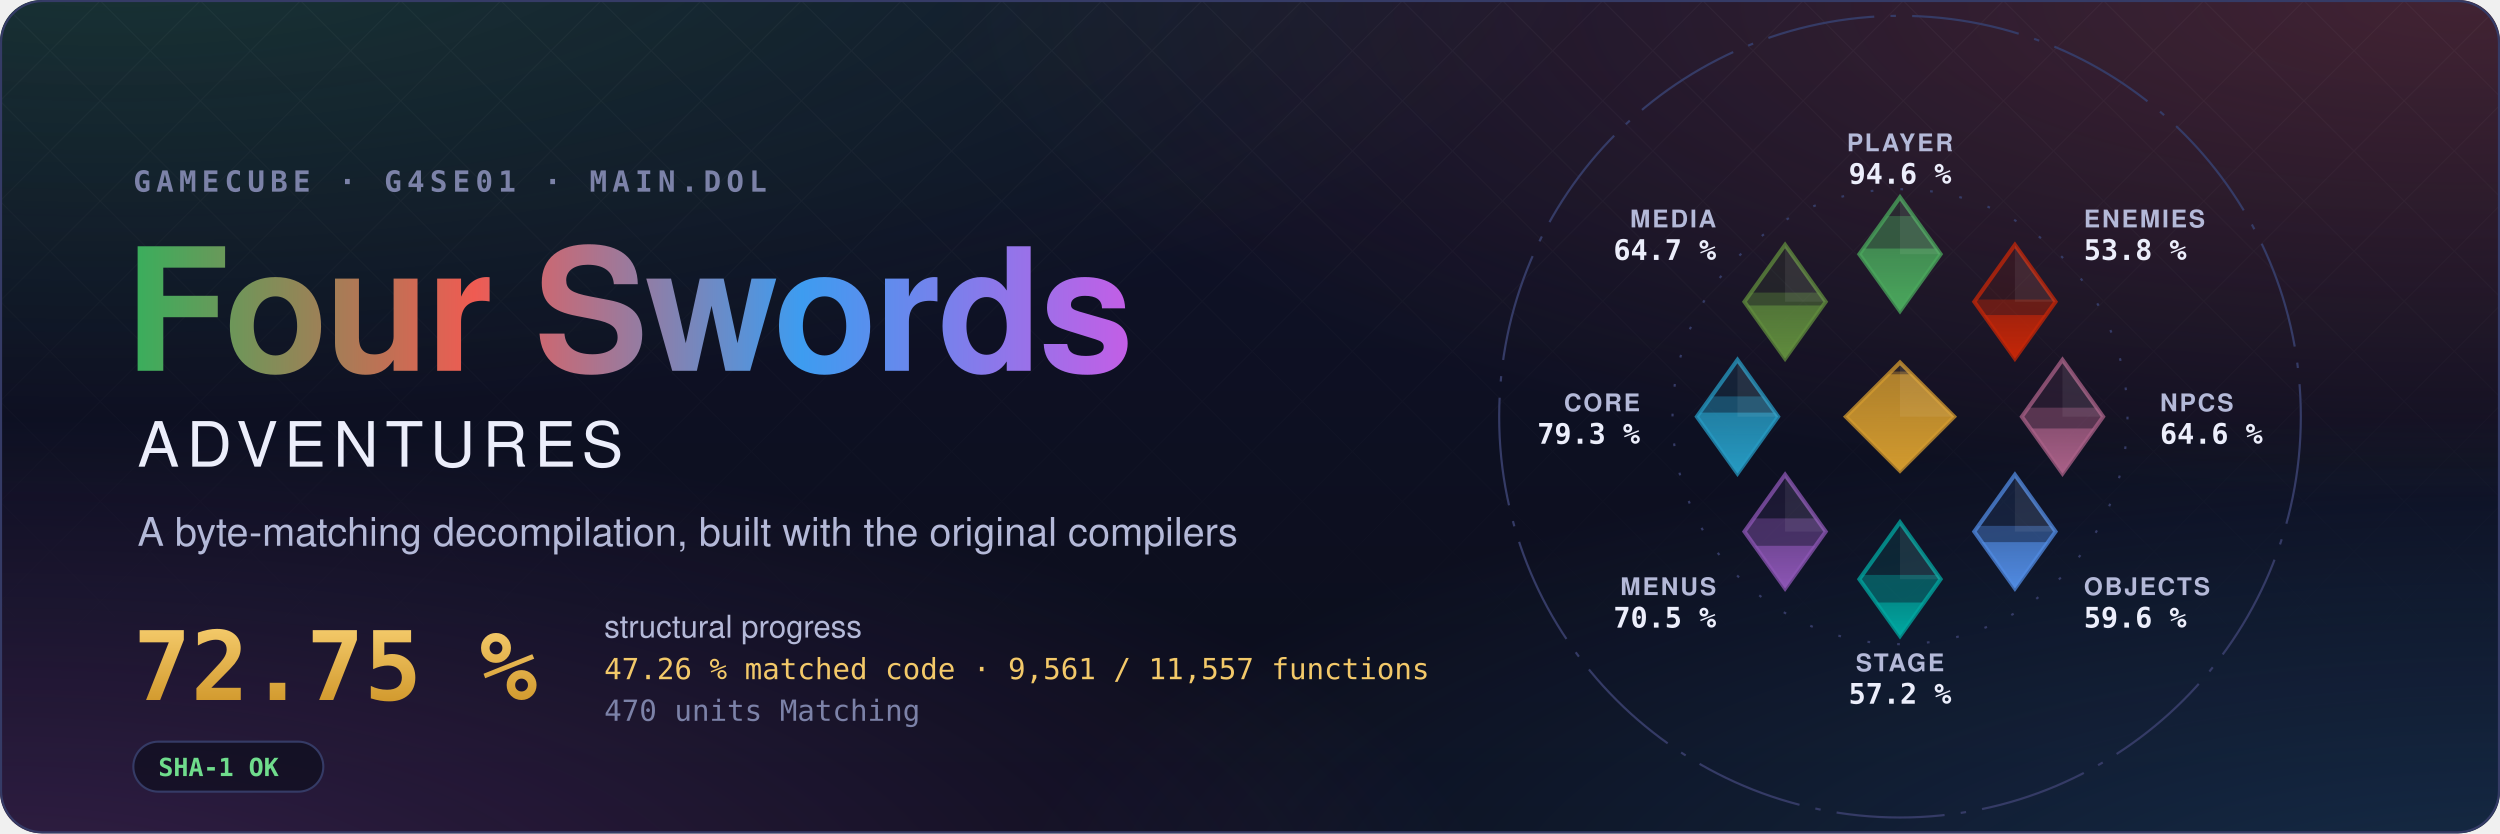
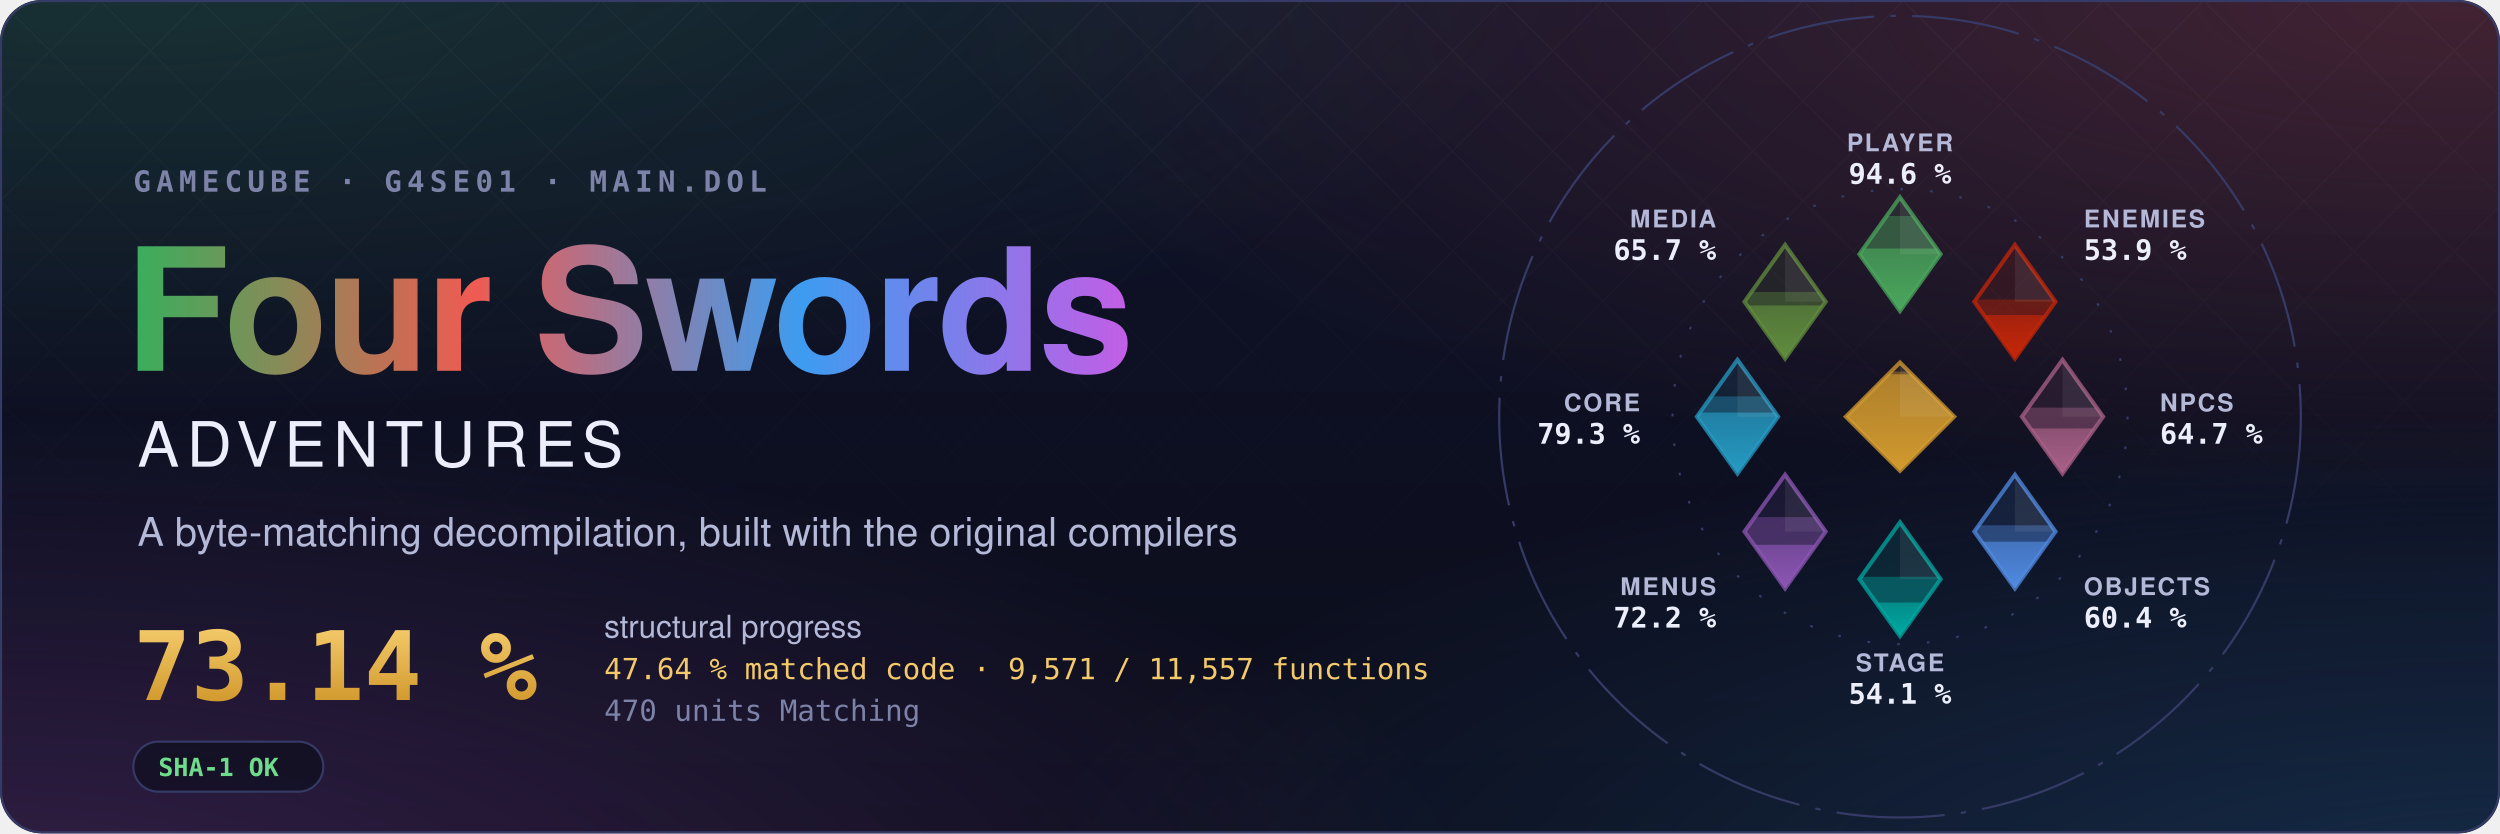
- <svg xmlns="http://www.w3.org/2000/svg" width="1200" height="400" viewBox="0 0 1200 400" role="img" aria-label="Four Swords Adventures decompilation: 72.75 % structural progress, 47.26 % matched code, 9,561 of 11,557 functions">
+ <svg xmlns="http://www.w3.org/2000/svg" width="1200" height="400" viewBox="0 0 1200 400" role="img" aria-label="Four Swords Adventures decompilation: 73.14 % structural progress, 47.64 % matched code, 9,571 of 11,557 functions">
  <style>text { font-family: -apple-system, BlinkMacSystemFont, 'Segoe UI', Helvetica, Arial, sans-serif; } .mono { font-family: ui-monospace, SFMono-Regular, 'SF Mono', Menlo, Consolas, monospace; } .spin { transform-box: fill-box; transform-origin: center; animation: spin 90s linear infinite; } @keyframes spin { to { transform: rotate(360deg); } } .rise { transform-box: fill-box; transform-origin: 50% 100%; animation: rise 1.6s cubic-bezier(.2,.8,.2,1) both; } @keyframes rise { from { transform: scaleY(0); } } @media (prefers-reduced-motion: reduce) { * { animation: none !important; } }</style>
  <defs>
    <radialGradient id="glow0" cx="0.05" cy="-0.1" r="0.6">
      <stop offset="0" stop-color="#3aae5c" stop-opacity="0.22" />
      <stop offset="1" stop-color="#3aae5c" stop-opacity="0" />
    </radialGradient>
    <radialGradient id="glow1" cx="0.98" cy="0.0" r="0.6">
      <stop offset="0" stop-color="#ef5b52" stop-opacity="0.22" />
      <stop offset="1" stop-color="#ef5b52" stop-opacity="0" />
    </radialGradient>
    <radialGradient id="glow2" cx="1.0" cy="1.1" r="0.6">
      <stop offset="0" stop-color="#3d9cf0" stop-opacity="0.22" />
      <stop offset="1" stop-color="#3d9cf0" stop-opacity="0" />
    </radialGradient>
    <radialGradient id="glow3" cx="0.0" cy="1.1" r="0.6">
      <stop offset="0" stop-color="#c35ee6" stop-opacity="0.22" />
      <stop offset="1" stop-color="#c35ee6" stop-opacity="0" />
    </radialGradient>
    <linearGradient id="sky" x1="0" y1="0" x2="0" y2="1">
      <stop offset="0" stop-color="#10132a" />
      <stop offset="1" stop-color="#0b0d1a" />
    </linearGradient>
    <linearGradient id="four" x1="0" y1="0" x2="1" y2="0">
      <stop offset="0" stop-color="#3aae5c" />
      <stop offset="0.34" stop-color="#ef5b52" />
      <stop offset="0.67" stop-color="#3d9cf0" />
      <stop offset="1" stop-color="#c35ee6" />
    </linearGradient>
    <linearGradient id="goldtext" x1="0" y1="0" x2="0" y2="1">
      <stop offset="0" stop-color="#f3c969" />
      <stop offset="1" stop-color="#d29a2e" />
    </linearGradient>
    <pattern id="lattice" width="34" height="34" patternUnits="userSpaceOnUse" patternTransform="rotate(45)">
      <path d="M0 0H34M0 0V34" stroke="#fff" stroke-opacity="0.035" />
    </pattern>
    <linearGradient id="fade" x1="0" y1="0" x2="0" y2="1">
      <stop offset="0" stop-color="#fff" />
      <stop offset="0.8" stop-color="#fff" stop-opacity="0" />
    </linearGradient>
    <mask id="fadeMask">
      <rect width="1200" height="400" fill="url(#fade)" />
    </mask>
    <clipPath id="card">
      <rect width="1200" height="400" rx="20" />
    </clipPath>
  </defs>
  <g clip-path="url(#card)">
    <rect width="1200" height="400" fill="url(#sky)" />
    <rect width="1200" height="400" fill="url(#glow0)" />
    <rect width="1200" height="400" fill="url(#glow1)" />
    <rect width="1200" height="400" fill="url(#glow2)" />
    <rect width="1200" height="400" fill="url(#glow3)" />
    <rect width="1200" height="400" fill="url(#lattice)" mask="url(#fadeMask)" />
  </g>
  <rect x="0.5" y="0.5" width="1199" height="399" rx="20" fill="none" stroke="#353b66" />
  <text x="64" y="92" class="mono" font-size="14" font-weight="600" letter-spacing="0.18em" fill="#7c82a8">GAMECUBE · G4SE01 · MAIN.DOL</text>
  <text x="60" y="178" font-size="82" font-weight="700" letter-spacing="-1.5" fill="url(#four)">Four Swords</text>
  <text x="66" y="224" font-size="30" font-weight="500" letter-spacing="0.12em" fill="#eceefb">ADVENTURES</text>
  <text x="66" y="262" font-size="19" fill="#b4b9d8">A byte-matching decompilation, built with the original compilers</text>
-   <text x="64" y="336" class="mono" font-size="46" font-weight="700" fill="url(#goldtext)">72.75 %</text>
+   <text x="64" y="336" class="mono" font-size="46" font-weight="700" fill="url(#goldtext)">73.14 %</text>
  <text x="290" y="306" font-size="15" fill="#b4b9d8">structural progress</text>
-   <text x="290" y="326" class="mono" font-size="14" fill="#f3c969">47.26 % matched code · 9,561 / 11,557 functions</text>
+   <text x="290" y="326" class="mono" font-size="14" fill="#f3c969">47.64 % matched code · 9,571 / 11,557 functions</text>
  <text x="290" y="346" class="mono" font-size="14" fill="#7c82a8">470 units Matching</text>
  <g transform="translate(64 356)">
    <rect width="91.2" height="24" rx="12" fill="#0b0d1a" fill-opacity="0.6" stroke="#353b66" />
    <text x="12" y="16.5" class="mono" font-size="12" font-weight="600" fill="#6fdc8c">SHA-1 OK</text>
  </g>
  <defs>
    <clipPath id="ec-player">
      <path d="M0 -81L15 -60L0 -39L-15 -60Z" />
    </clipPath>
    <linearGradient id="eg-player" x1="0" y1="1" x2="0" y2="0">
      <stop offset="0" stop-color="#4aa75c" />
      <stop offset="1" stop-color="#4aa75c" stop-opacity="0.65" />
    </linearGradient>
    <clipPath id="ec-enemies">
      <path d="M42.43 -63.43L57.43 -42.43L42.43 -21.43L27.43 -42.43Z" />
    </clipPath>
    <linearGradient id="eg-enemies" x1="0" y1="1" x2="0" y2="0">
      <stop offset="0" stop-color="#c52607" />
      <stop offset="1" stop-color="#c52607" stop-opacity="0.65" />
    </linearGradient>
    <clipPath id="ec-npcs">
      <path d="M60 -21L75 0L60 21L45 0Z" />
    </clipPath>
    <linearGradient id="eg-npcs" x1="0" y1="1" x2="0" y2="0">
      <stop offset="0" stop-color="#a96087" />
      <stop offset="1" stop-color="#a96087" stop-opacity="0.65" />
    </linearGradient>
    <clipPath id="ec-objects">
      <path d="M42.43 21.43L57.43 42.43L42.43 63.43L27.43 42.43Z" />
    </clipPath>
    <linearGradient id="eg-objects" x1="0" y1="1" x2="0" y2="0">
      <stop offset="0" stop-color="#508ae1" />
      <stop offset="1" stop-color="#508ae1" stop-opacity="0.65" />
    </linearGradient>
    <clipPath id="ec-stage">
      <path d="M0 39L15 60L0 81L-15 60Z" />
    </clipPath>
    <linearGradient id="eg-stage" x1="0" y1="1" x2="0" y2="0">
      <stop offset="0" stop-color="#00a8a1" />
      <stop offset="1" stop-color="#00a8a1" stop-opacity="0.65" />
    </linearGradient>
    <clipPath id="ec-menus">
      <path d="M-42.43 21.43L-27.43 42.43L-42.43 63.43L-57.43 42.43Z" />
    </clipPath>
    <linearGradient id="eg-menus" x1="0" y1="1" x2="0" y2="0">
      <stop offset="0" stop-color="#8c55b4" />
      <stop offset="1" stop-color="#8c55b4" stop-opacity="0.65" />
    </linearGradient>
    <clipPath id="ec-core">
      <path d="M-60 -21L-45 0L-60 21L-75 0Z" />
    </clipPath>
    <linearGradient id="eg-core" x1="0" y1="1" x2="0" y2="0">
      <stop offset="0" stop-color="#269ac2" />
      <stop offset="1" stop-color="#269ac2" stop-opacity="0.65" />
    </linearGradient>
    <clipPath id="ec-media">
      <path d="M-42.43 -63.43L-27.43 -42.43L-42.43 -21.43L-57.43 -42.43Z" />
    </clipPath>
    <linearGradient id="eg-media" x1="0" y1="1" x2="0" y2="0">
      <stop offset="0" stop-color="#608c3d" />
      <stop offset="1" stop-color="#608c3d" stop-opacity="0.65" />
    </linearGradient>
    <clipPath id="ec-libs">
      <path d="M0 -20L20 0L0 20L-20 0Z" />
    </clipPath>
    <linearGradient id="eg-libs" x1="0" y1="1" x2="0" y2="0">
      <stop offset="0" stop-color="#d29a2e" />
      <stop offset="1" stop-color="#d29a2e" stop-opacity="0.65" />
    </linearGradient>
  </defs>
  <g transform="translate(912 200) scale(1.3)">
    <circle class="spin" r="148" fill="none" stroke="#353b66" stroke-width="0.8" stroke-dasharray="40 6 2 6" />
    <circle r="84" fill="none" stroke="#353b66" stroke-width="0.8" stroke-dasharray="1 10" />
    <path d="M0 -81L15 -60L0 -39L-15 -60Z" fill="#4aa75c" fill-opacity="0.12" stroke="#4aa75c" stroke-opacity="0.75" stroke-width="1.5" />
    <g clip-path="url(#ec-player)">
-       <rect class="rise" style="animation-delay:0.20s" x="-15.0" y="-74.08" width="30" height="35.08" fill="#4aa75c" fill-opacity="0.38" />
+       <rect class="rise" style="animation-delay:0.20s" x="-15.0" y="-74.09" width="30" height="35.09" fill="#4aa75c" fill-opacity="0.38" />
    </g>
    <g clip-path="url(#ec-player)">
      <rect class="rise" style="animation-delay:0.20s" x="-15.0" y="-62.09" width="30" height="23.09" fill="url(#eg-player)" />
    </g>
    <path d="M0.0 -81.0L15.0 -60.0L0.0 -60.0Z" fill="#fff" fill-opacity="0.07" />
    <text x="0.0" y="-98.0" text-anchor="middle" font-size="9" font-weight="600" letter-spacing="0.08em" fill="#b4b9d8">PLAYER</text>
    <text x="0.0" y="-86.0" text-anchor="middle" font-size="10.5" font-weight="700" fill="#eceefb" class="mono">94.6 %</text>
    <path d="M42.43 -63.43L57.43 -42.43L42.43 -21.43L27.43 -42.43Z" fill="#c52607" fill-opacity="0.12" stroke="#c52607" stroke-opacity="0.75" stroke-width="1.5" />
    <g clip-path="url(#ec-enemies)">
-       <rect class="rise" style="animation-delay:0.30s" x="27.43" y="-43.24" width="30" height="21.81" fill="#c52607" fill-opacity="0.38" />
+       <rect class="rise" style="animation-delay:0.30s" x="27.43" y="-43.26" width="30" height="21.83" fill="#c52607" fill-opacity="0.38" />
    </g>
    <g clip-path="url(#ec-enemies)">
      <rect class="rise" style="animation-delay:0.30s" x="27.43" y="-37.52" width="30" height="16.09" fill="url(#eg-enemies)" />
    </g>
    <path d="M42.43 -63.43L57.43 -42.43L42.43 -42.43Z" fill="#fff" fill-opacity="0.07" />
    <text x="67.88" y="-69.88" text-anchor="start" font-size="9" font-weight="600" letter-spacing="0.08em" fill="#b4b9d8">ENEMIES</text>
-     <text x="67.88" y="-57.88" text-anchor="start" font-size="10.5" font-weight="700" fill="#eceefb" class="mono">53.8 %</text>
+     <text x="67.88" y="-57.88" text-anchor="start" font-size="10.5" font-weight="700" fill="#eceefb" class="mono">53.9 %</text>
    <path d="M60 -21L75 0L60 21L45 0Z" fill="#a96087" fill-opacity="0.12" stroke="#a96087" stroke-opacity="0.75" stroke-width="1.5" />
    <g clip-path="url(#ec-npcs)">
-       <rect class="rise" style="animation-delay:0.40s" x="45.0" y="-3.33" width="30" height="24.33" fill="#a96087" fill-opacity="0.38" />
+       <rect class="rise" style="animation-delay:0.40s" x="45.0" y="-3.35" width="30" height="24.35" fill="#a96087" fill-opacity="0.38" />
    </g>
    <g clip-path="url(#ec-npcs)">
      <rect class="rise" style="animation-delay:0.40s" x="45.0" y="4.35" width="30" height="16.65" fill="url(#eg-npcs)" />
    </g>
    <path d="M60.0 -21.0L75.0 0.0L60.0 0.0Z" fill="#fff" fill-opacity="0.07" />
    <text x="96.0" y="-2.0" text-anchor="start" font-size="9" font-weight="600" letter-spacing="0.08em" fill="#b4b9d8">NPCS</text>
-     <text x="96.0" y="10.0" text-anchor="start" font-size="10.5" font-weight="700" fill="#eceefb" class="mono">64.6 %</text>
+     <text x="96.0" y="10.0" text-anchor="start" font-size="10.5" font-weight="700" fill="#eceefb" class="mono">64.7 %</text>
    <path d="M42.43 21.43L57.43 42.43L42.43 63.43L27.43 42.43Z" fill="#508ae1" fill-opacity="0.12" stroke="#508ae1" stroke-opacity="0.75" stroke-width="1.5" />
    <g clip-path="url(#ec-objects)">
-       <rect class="rise" style="animation-delay:0.50s" x="27.43" y="40.31" width="30" height="23.12" fill="#508ae1" fill-opacity="0.38" />
+       <rect class="rise" style="animation-delay:0.50s" x="27.43" y="40.13" width="30" height="23.30" fill="#508ae1" fill-opacity="0.38" />
    </g>
    <g clip-path="url(#ec-objects)">
-       <rect class="rise" style="animation-delay:0.50s" x="27.43" y="46.32" width="30" height="17.11" fill="url(#eg-objects)" />
+       <rect class="rise" style="animation-delay:0.50s" x="27.43" y="46.15" width="30" height="17.28" fill="url(#eg-objects)" />
    </g>
    <path d="M42.43 21.43L57.43 42.43L42.43 42.43Z" fill="#fff" fill-opacity="0.07" />
    <text x="67.88" y="65.88" text-anchor="start" font-size="9" font-weight="600" letter-spacing="0.08em" fill="#b4b9d8">OBJECTS</text>
-     <text x="67.88" y="77.88" text-anchor="start" font-size="10.5" font-weight="700" fill="#eceefb" class="mono">59.6 %</text>
+     <text x="67.88" y="77.88" text-anchor="start" font-size="10.5" font-weight="700" fill="#eceefb" class="mono">60.4 %</text>
    <path d="M0 39L15 60L0 81L-15 60Z" fill="#00a8a1" fill-opacity="0.12" stroke="#00a8a1" stroke-opacity="0.75" stroke-width="1.5" />
    <g clip-path="url(#ec-stage)">
-       <rect class="rise" style="animation-delay:0.60s" x="-15.0" y="58.43" width="30" height="22.57" fill="#00a8a1" fill-opacity="0.38" />
+       <rect class="rise" style="animation-delay:0.60s" x="-15.0" y="59.12" width="30" height="21.88" fill="#00a8a1" fill-opacity="0.38" />
    </g>
    <g clip-path="url(#ec-stage)">
      <rect class="rise" style="animation-delay:0.60s" x="-15.0" y="68.62" width="30" height="12.38" fill="url(#eg-stage)" />
    </g>
    <path d="M0.0 39.0L15.0 60.0L0.0 60.0Z" fill="#fff" fill-opacity="0.07" />
    <text x="0.0" y="94.0" text-anchor="middle" font-size="9" font-weight="600" letter-spacing="0.08em" fill="#b4b9d8">STAGE</text>
-     <text x="0.0" y="106.0" text-anchor="middle" font-size="10.5" font-weight="700" fill="#eceefb" class="mono">57.2 %</text>
+     <text x="0.0" y="106.0" text-anchor="middle" font-size="10.5" font-weight="700" fill="#eceefb" class="mono">54.1 %</text>
    <path d="M-42.43 21.43L-27.43 42.43L-42.43 63.43L-57.43 42.43Z" fill="#8c55b4" fill-opacity="0.12" stroke="#8c55b4" stroke-opacity="0.75" stroke-width="1.5" />
    <g clip-path="url(#ec-menus)">
-       <rect class="rise" style="animation-delay:0.70s" x="-57.43" y="37.57" width="30" height="25.86" fill="#8c55b4" fill-opacity="0.38" />
+       <rect class="rise" style="animation-delay:0.70s" x="-57.43" y="37.08" width="30" height="26.35" fill="#8c55b4" fill-opacity="0.38" />
    </g>
    <g clip-path="url(#ec-menus)">
-       <rect class="rise" style="animation-delay:0.70s" x="-57.43" y="47.68" width="30" height="15.75" fill="url(#eg-menus)" />
+       <rect class="rise" style="animation-delay:0.70s" x="-57.43" y="47.30" width="30" height="16.13" fill="url(#eg-menus)" />
    </g>
    <path d="M-42.43 21.43L-27.43 42.43L-42.43 42.43Z" fill="#fff" fill-opacity="0.07" />
    <text x="-67.88" y="65.88" text-anchor="end" font-size="9" font-weight="600" letter-spacing="0.08em" fill="#b4b9d8">MENUS</text>
-     <text x="-67.88" y="77.88" text-anchor="end" font-size="10.5" font-weight="700" fill="#eceefb" class="mono">70.5 %</text>
+     <text x="-67.88" y="77.88" text-anchor="end" font-size="10.5" font-weight="700" fill="#eceefb" class="mono">72.2 %</text>
    <path d="M-60 -21L-45 0L-60 21L-75 0Z" fill="#269ac2" fill-opacity="0.12" stroke="#269ac2" stroke-opacity="0.75" stroke-width="1.5" />
    <g clip-path="url(#ec-core)">
      <rect class="rise" style="animation-delay:0.80s" x="-75.0" y="-7.48" width="30" height="28.48" fill="#269ac2" fill-opacity="0.38" />
    </g>
    <g clip-path="url(#ec-core)">
      <rect class="rise" style="animation-delay:0.80s" x="-75.0" y="-1.50" width="30" height="22.50" fill="url(#eg-core)" />
    </g>
    <path d="M-60.0 -21.0L-45.0 0.0L-60.0 0.0Z" fill="#fff" fill-opacity="0.07" />
    <text x="-96.0" y="-2.0" text-anchor="end" font-size="9" font-weight="600" letter-spacing="0.08em" fill="#b4b9d8">CORE</text>
    <text x="-96.0" y="10.0" text-anchor="end" font-size="10.5" font-weight="700" fill="#eceefb" class="mono">79.3 %</text>
    <path d="M-42.43 -63.43L-27.43 -42.43L-42.43 -21.43L-57.43 -42.43Z" fill="#608c3d" fill-opacity="0.12" stroke="#608c3d" stroke-opacity="0.75" stroke-width="1.5" />
    <g clip-path="url(#ec-media)">
-       <rect class="rise" style="animation-delay:0.90s" x="-57.43" y="-45.80" width="30" height="24.37" fill="#608c3d" fill-opacity="0.38" />
+       <rect class="rise" style="animation-delay:0.90s" x="-57.43" y="-46.04" width="30" height="24.61" fill="#608c3d" fill-opacity="0.38" />
    </g>
    <g clip-path="url(#ec-media)">
      <rect class="rise" style="animation-delay:0.90s" x="-57.43" y="-41.06" width="30" height="19.63" fill="url(#eg-media)" />
    </g>
    <path d="M-42.43 -63.43L-27.43 -42.43L-42.43 -42.43Z" fill="#fff" fill-opacity="0.07" />
    <text x="-67.88" y="-69.88" text-anchor="end" font-size="9" font-weight="600" letter-spacing="0.08em" fill="#b4b9d8">MEDIA</text>
-     <text x="-67.88" y="-57.88" text-anchor="end" font-size="10.5" font-weight="700" fill="#eceefb" class="mono">64.7 %</text>
+     <text x="-67.88" y="-57.88" text-anchor="end" font-size="10.5" font-weight="700" fill="#eceefb" class="mono">65.7 %</text>
    <path d="M0 -20L20 0L0 20L-20 0Z" fill="#d29a2e" fill-opacity="0.12" stroke="#d29a2e" stroke-opacity="0.75" stroke-width="1.5" />
    <g clip-path="url(#ec-libs)">
      <rect class="rise" style="animation-delay:1.00s" x="-20" y="-16.66" width="40" height="36.66" fill="#d29a2e" fill-opacity="0.38" />
    </g>
    <g clip-path="url(#ec-libs)">
      <rect class="rise" style="animation-delay:1.00s" x="-20" y="-15.65" width="40" height="35.65" fill="url(#eg-libs)" />
    </g>
    <path d="M0 -20L20 0L0 0Z" fill="#fff" fill-opacity="0.07" />
  </g>
</svg>
